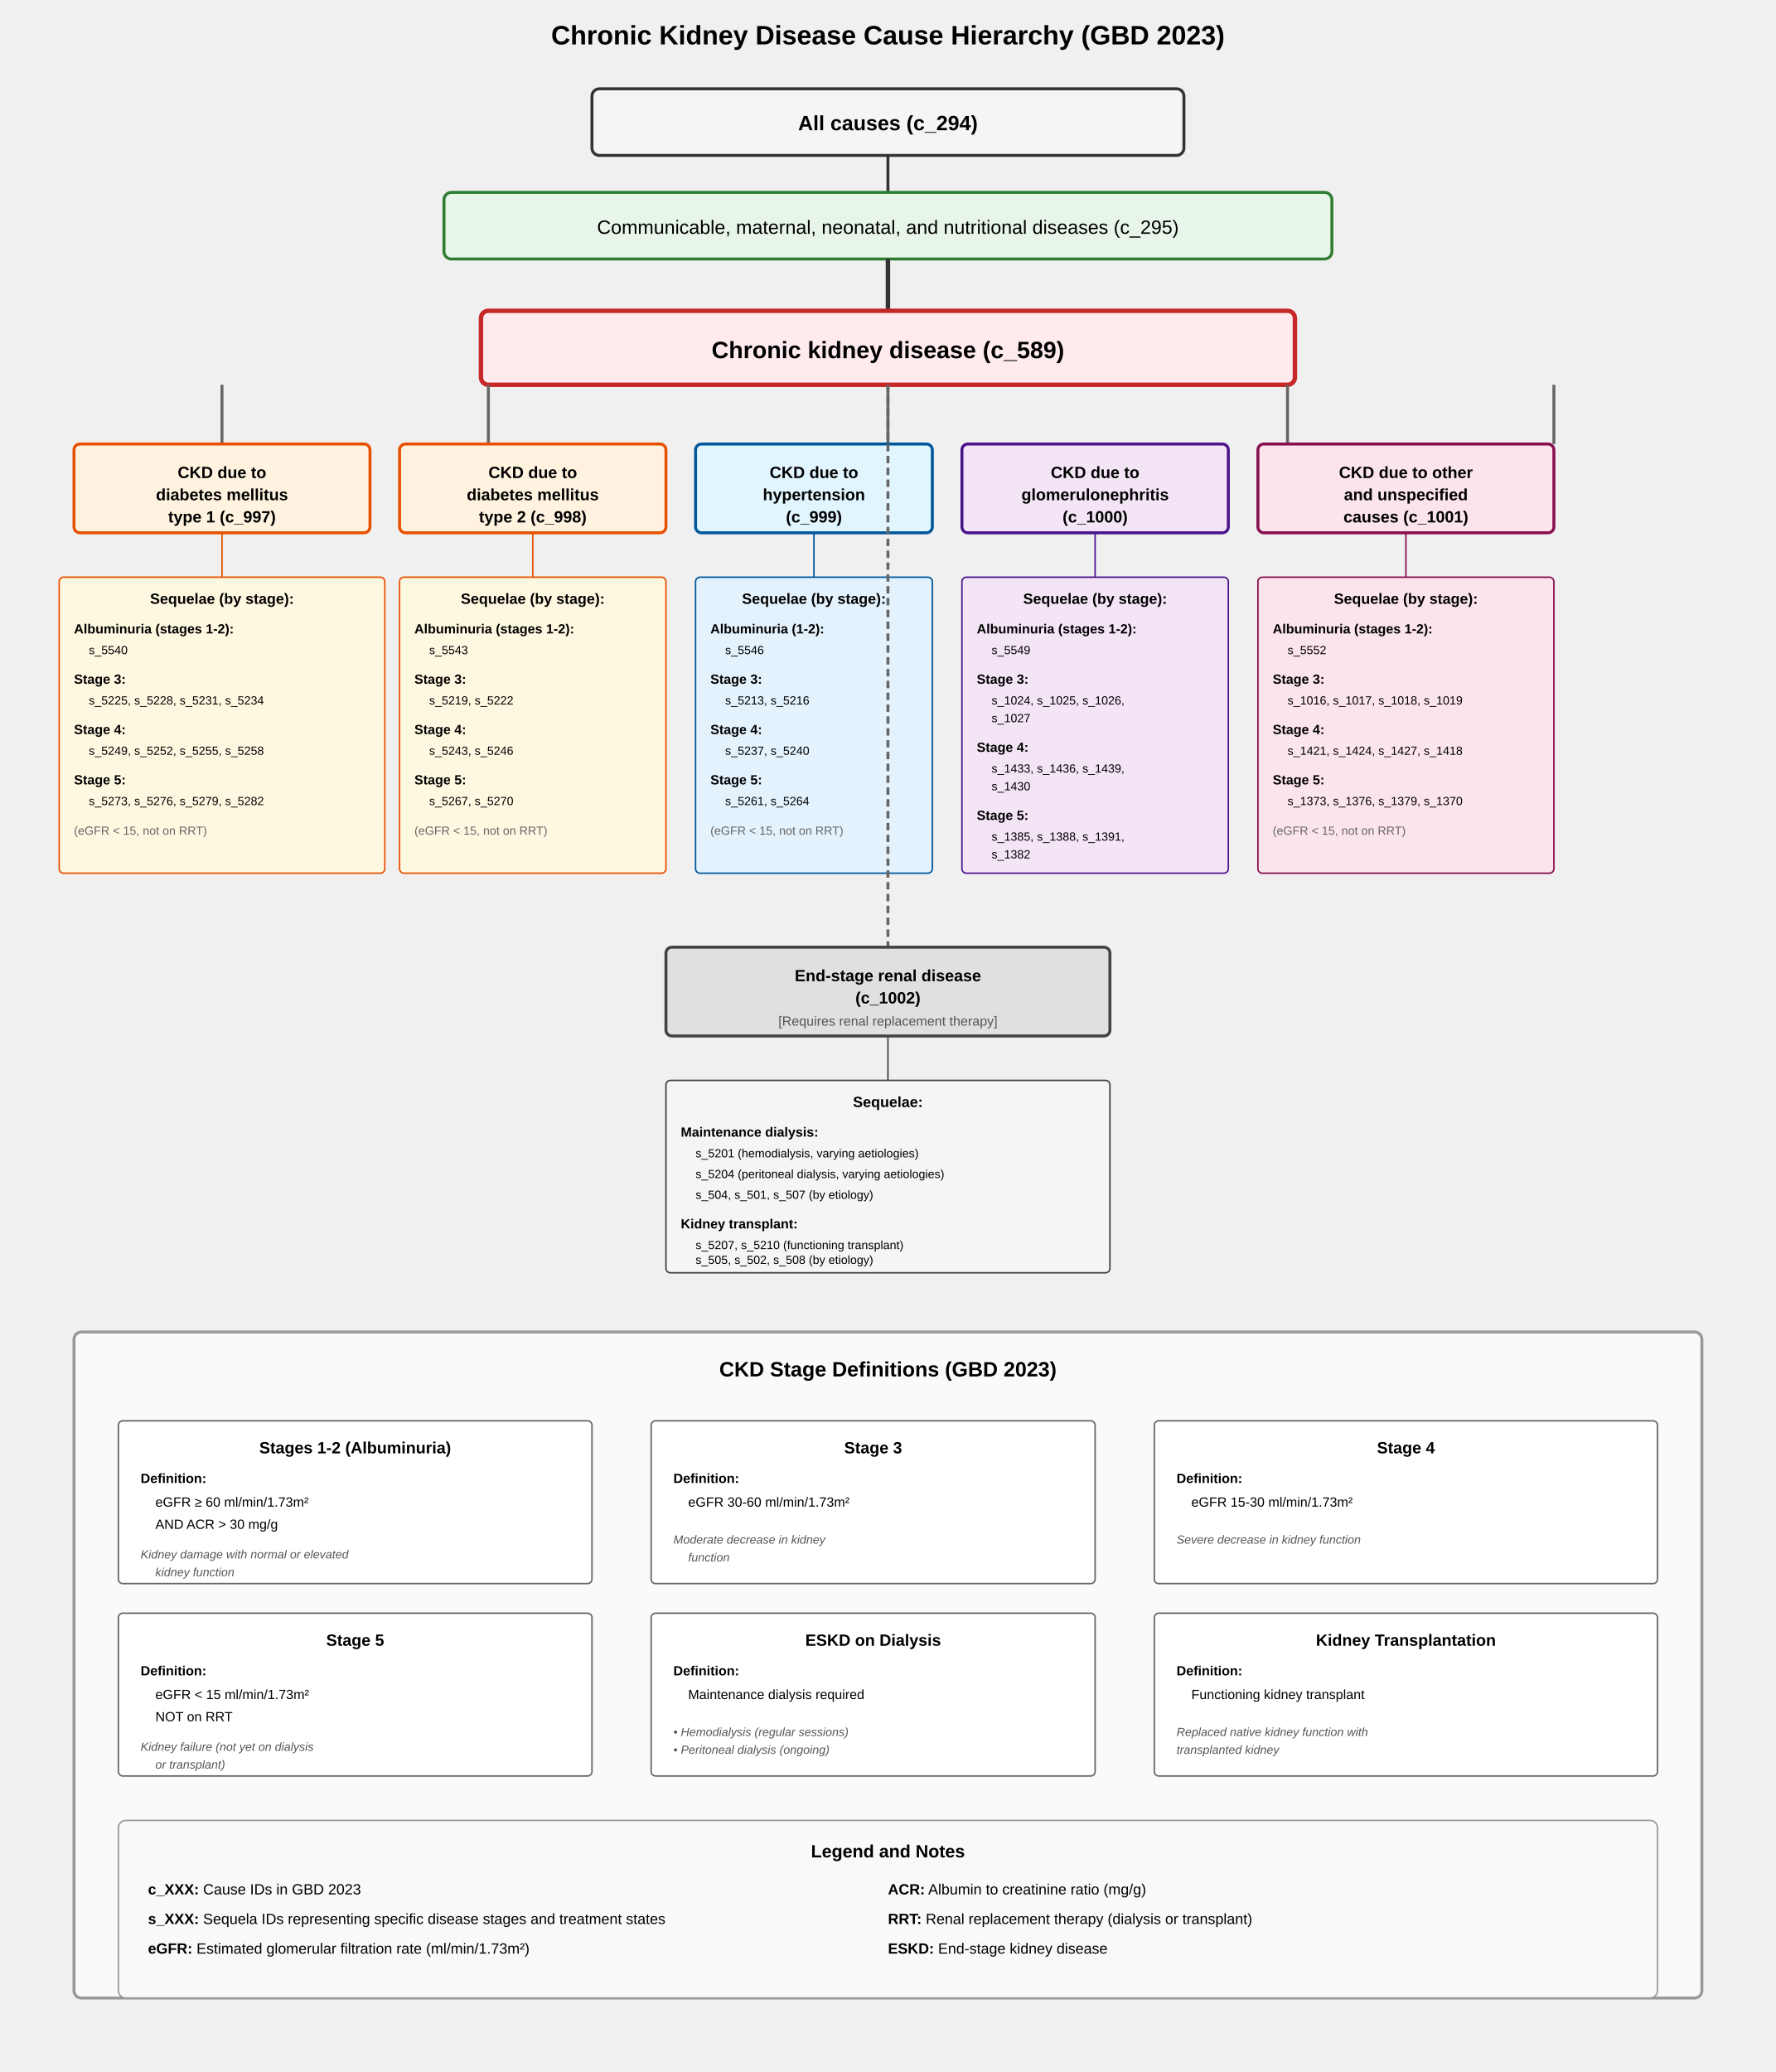
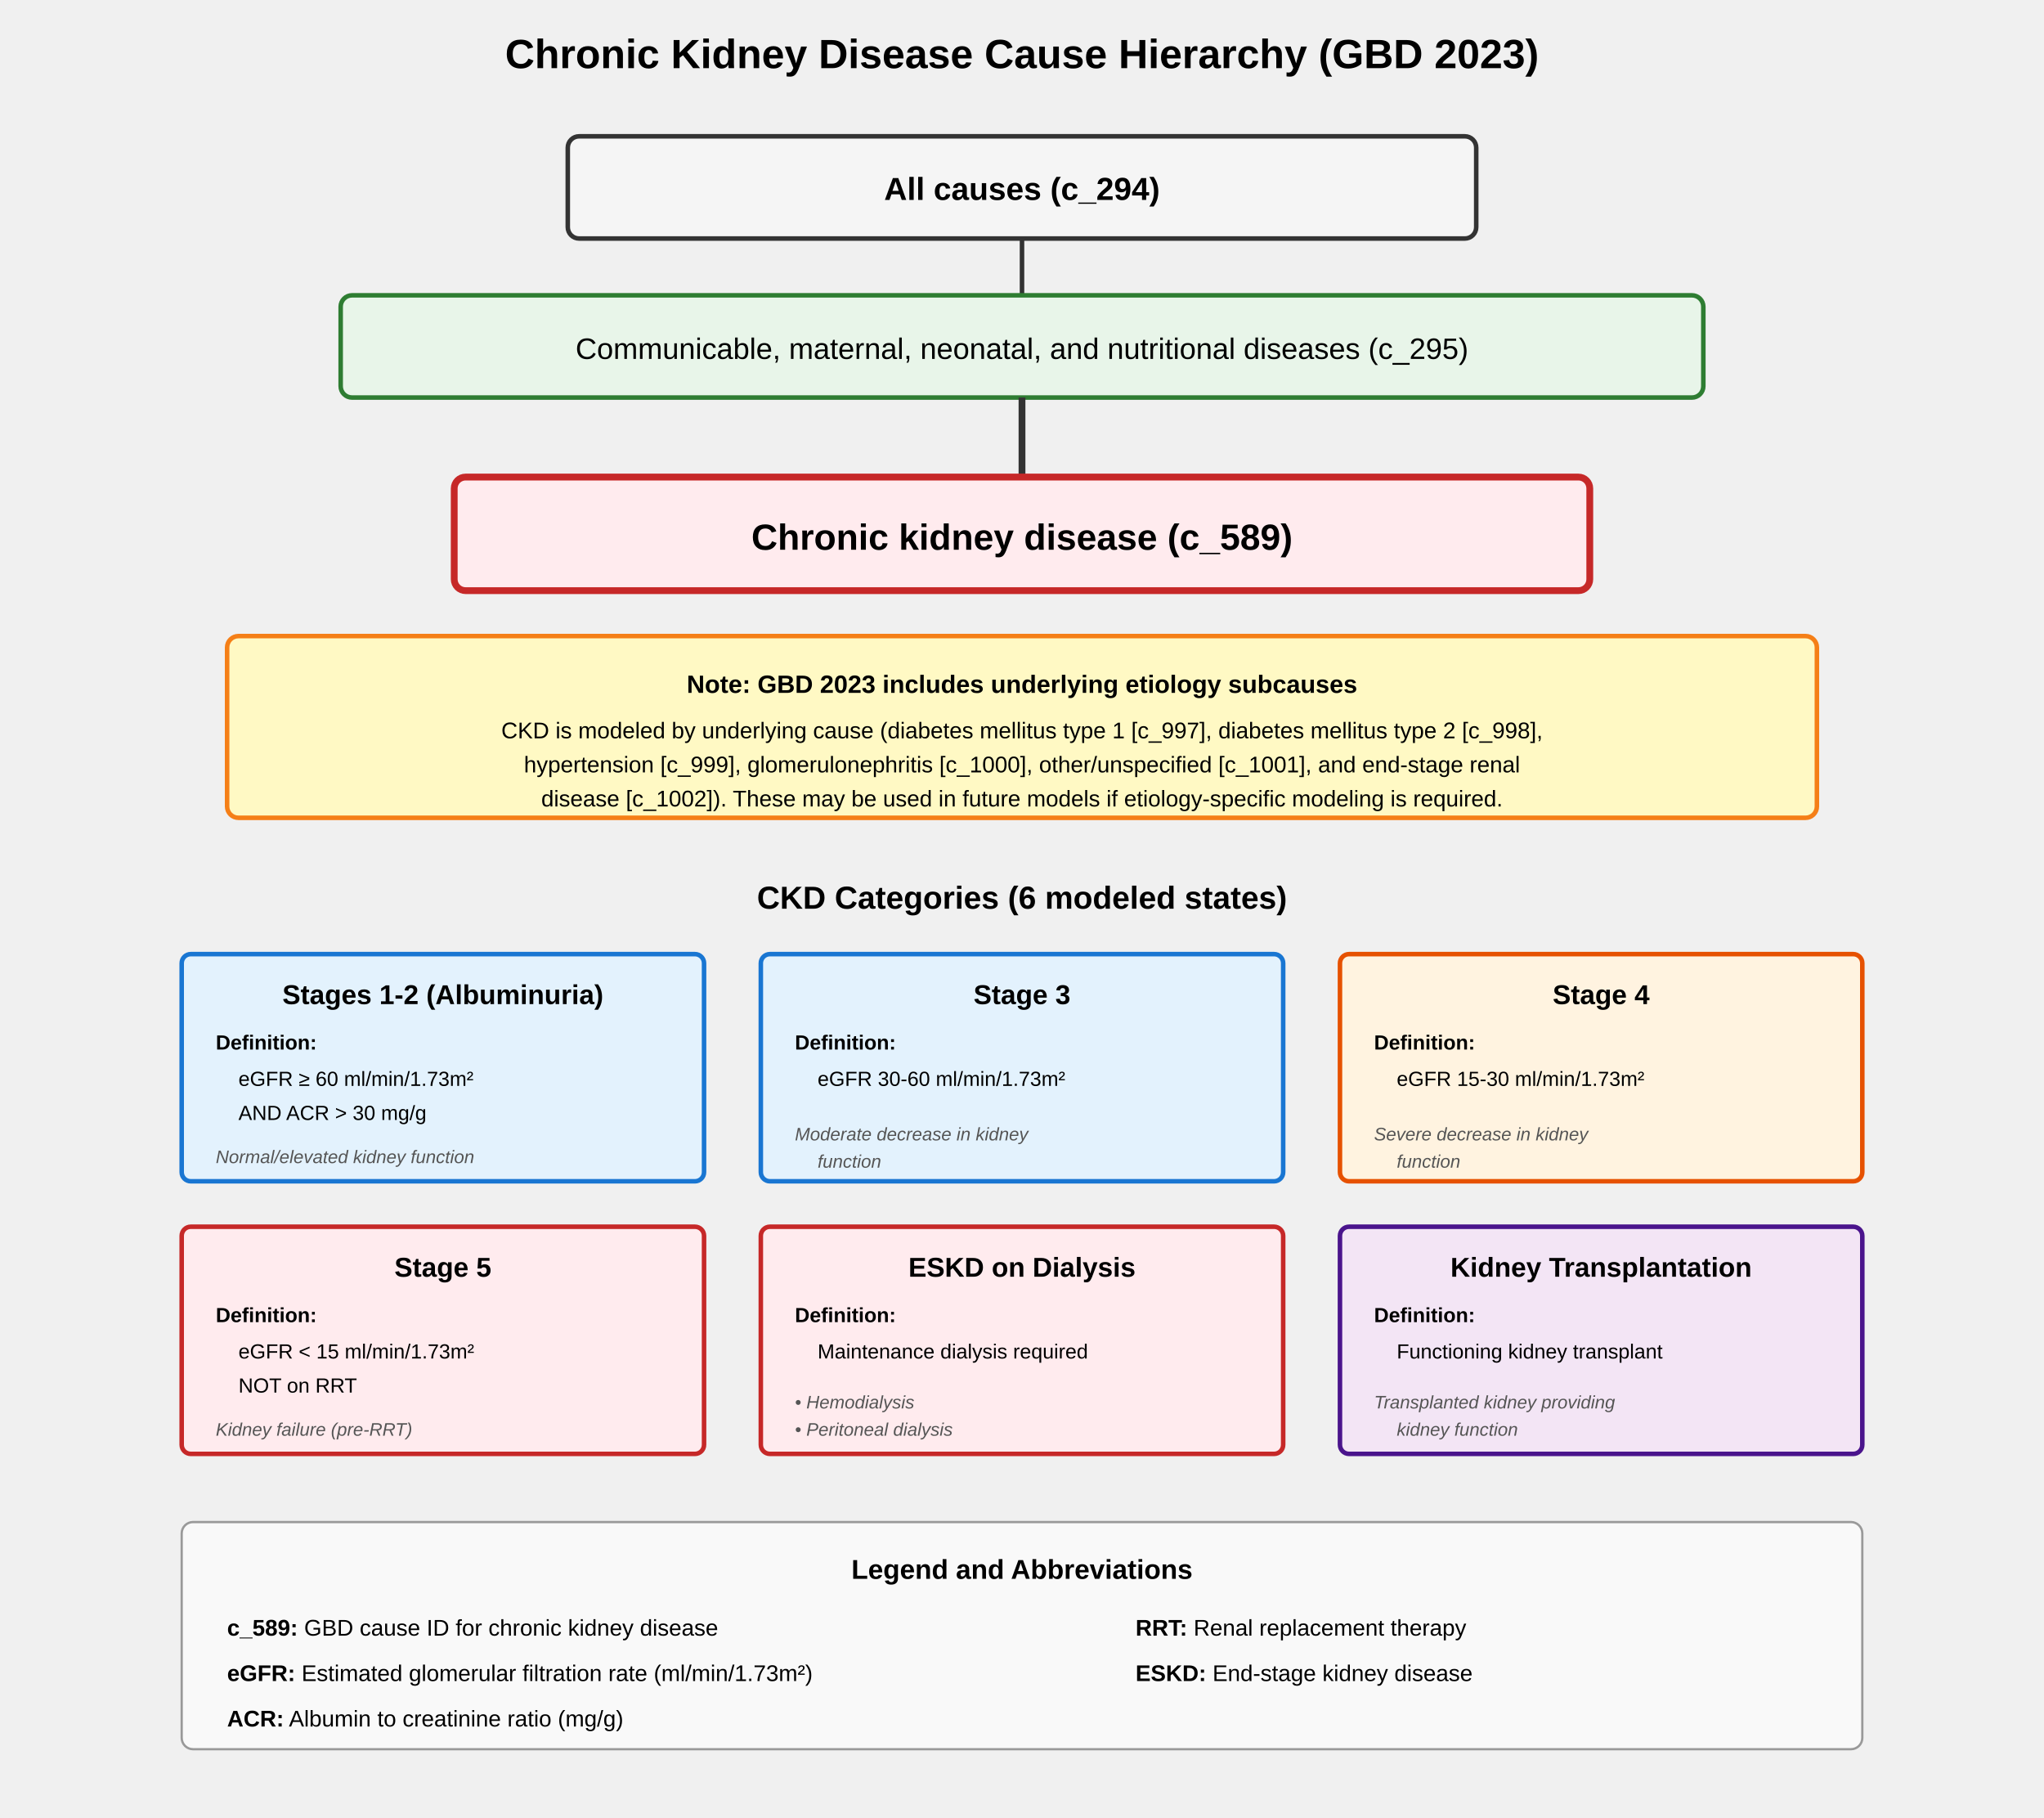
- <svg xmlns="http://www.w3.org/2000/svg" width="1200" height="1400" viewBox="0 0 1200 1400">
-   <text x="600" y="30" font-family="Arial, sans-serif" font-size="18" font-weight="bold" text-anchor="middle">
+ <svg xmlns="http://www.w3.org/2000/svg" width="900" height="800" viewBox="0 0 900 800">
+   <text x="450" y="30" font-family="Arial, sans-serif" font-size="18" font-weight="bold" text-anchor="middle">
    Chronic Kidney Disease Cause Hierarchy (GBD 2023)
  </text>
-   <rect x="400" y="60" width="400" height="45" rx="5" fill="#f5f5f5" stroke="#333" stroke-width="2" />
-   <text x="600" y="88" font-family="Arial, sans-serif" font-size="14" text-anchor="middle" font-weight="bold">
+   <rect x="250" y="60" width="400" height="45" rx="5" fill="#f5f5f5" stroke="#333" stroke-width="2" />
+   <text x="450" y="88" font-family="Arial, sans-serif" font-size="14" text-anchor="middle" font-weight="bold">
    All causes (c_294)
  </text>
-   <line x1="600" y1="105" x2="600" y2="130" stroke="#333" stroke-width="2" />
-   <rect x="300" y="130" width="600" height="45" rx="5" fill="#e8f5e9" stroke="#2e7d32" stroke-width="2" />
-   <text x="600" y="158" font-family="Arial, sans-serif" font-size="13" text-anchor="middle">
+   <line x1="450" y1="105" x2="450" y2="130" stroke="#333" stroke-width="2" />
+   <rect x="150" y="130" width="600" height="45" rx="5" fill="#e8f5e9" stroke="#2e7d32" stroke-width="2" />
+   <text x="450" y="158" font-family="Arial, sans-serif" font-size="13" text-anchor="middle">
    Communicable, maternal, neonatal, and nutritional diseases (c_295)
  </text>
-   <line x1="600" y1="175" x2="600" y2="210" stroke="#333" stroke-width="3" />
-   <rect x="325" y="210" width="550" height="50" rx="5" fill="#ffebee" stroke="#c62828" stroke-width="3" />
-   <text x="600" y="242" font-family="Arial, sans-serif" font-size="16" font-weight="bold" text-anchor="middle">
+   <line x1="450" y1="175" x2="450" y2="210" stroke="#333" stroke-width="3" />
+   <rect x="200" y="210" width="500" height="50" rx="5" fill="#ffebee" stroke="#c62828" stroke-width="3" />
+   <text x="450" y="242" font-family="Arial, sans-serif" font-size="16" font-weight="bold" text-anchor="middle">
    Chronic kidney disease (c_589)
  </text>
-   <line x1="150" y1="260" x2="150" y2="300" stroke="#666" stroke-width="2" />
-   <line x1="330" y1="260" x2="330" y2="300" stroke="#666" stroke-width="2" />
-   <line x1="600" y1="260" x2="600" y2="300" stroke="#666" stroke-width="2" />
-   <line x1="870" y1="260" x2="870" y2="300" stroke="#666" stroke-width="2" />
-   <line x1="1050" y1="260" x2="1050" y2="300" stroke="#666" stroke-width="2" />
-   <rect x="50" y="300" width="200" height="60" rx="4" fill="#fff3e0" stroke="#e65100" stroke-width="2" />
-   <text x="150" y="323" font-family="Arial, sans-serif" font-size="11" font-weight="bold" text-anchor="middle">
-     CKD due to
+   <rect x="100" y="280" width="700" height="80" rx="5" fill="#fff9c4" stroke="#f57f17" stroke-width="2" />
+   <text x="450" y="305" font-family="Arial, sans-serif" font-size="11" font-weight="bold" text-anchor="middle">
+     Note: GBD 2023 includes underlying etiology subcauses
  </text>
-   <text x="150" y="338" font-family="Arial, sans-serif" font-size="11" font-weight="bold" text-anchor="middle">
-     diabetes mellitus
+   <text x="450" y="325" font-family="Arial, sans-serif" font-size="10" text-anchor="middle">
+     CKD is modeled by underlying cause (diabetes mellitus type 1 [c_997], diabetes mellitus type 2 [c_998],
  </text>
-   <text x="150" y="353" font-family="Arial, sans-serif" font-size="11" font-weight="bold" text-anchor="middle">
-     type 1 (c_997)
+   <text x="450" y="340" font-family="Arial, sans-serif" font-size="10" text-anchor="middle">
+     hypertension [c_999], glomerulonephritis [c_1000], other/unspecified [c_1001], and end-stage renal
  </text>
-   <rect x="270" y="300" width="180" height="60" rx="4" fill="#fff3e0" stroke="#e65100" stroke-width="2" />
-   <text x="360" y="323" font-family="Arial, sans-serif" font-size="11" font-weight="bold" text-anchor="middle">
-     CKD due to
+   <text x="450" y="355" font-family="Arial, sans-serif" font-size="10" text-anchor="middle">
+     disease [c_1002]). These may be used in future models if etiology-specific modeling is required.
  </text>
-   <text x="360" y="338" font-family="Arial, sans-serif" font-size="11" font-weight="bold" text-anchor="middle">
-     diabetes mellitus
+   <text x="450" y="400" font-family="Arial, sans-serif" font-size="14" font-weight="bold" text-anchor="middle">
+     CKD Categories (6 modeled states)
  </text>
-   <text x="360" y="353" font-family="Arial, sans-serif" font-size="11" font-weight="bold" text-anchor="middle">
-     type 2 (c_998)
-   </text>
-   <rect x="470" y="300" width="160" height="60" rx="4" fill="#e1f5fe" stroke="#01579b" stroke-width="2" />
-   <text x="550" y="323" font-family="Arial, sans-serif" font-size="11" font-weight="bold" text-anchor="middle">
-     CKD due to
-   </text>
-   <text x="550" y="338" font-family="Arial, sans-serif" font-size="11" font-weight="bold" text-anchor="middle">
-     hypertension
-   </text>
-   <text x="550" y="353" font-family="Arial, sans-serif" font-size="11" font-weight="bold" text-anchor="middle">
-     (c_999)
-   </text>
-   <rect x="650" y="300" width="180" height="60" rx="4" fill="#f3e5f5" stroke="#4a148c" stroke-width="2" />
-   <text x="740" y="323" font-family="Arial, sans-serif" font-size="11" font-weight="bold" text-anchor="middle">
-     CKD due to
-   </text>
-   <text x="740" y="338" font-family="Arial, sans-serif" font-size="11" font-weight="bold" text-anchor="middle">
-     glomerulonephritis
-   </text>
-   <text x="740" y="353" font-family="Arial, sans-serif" font-size="11" font-weight="bold" text-anchor="middle">
-     (c_1000)
-   </text>
-   <rect x="850" y="300" width="200" height="60" rx="4" fill="#fce4ec" stroke="#880e4f" stroke-width="2" />
-   <text x="950" y="323" font-family="Arial, sans-serif" font-size="11" font-weight="bold" text-anchor="middle">
-     CKD due to other
-   </text>
-   <text x="950" y="338" font-family="Arial, sans-serif" font-size="11" font-weight="bold" text-anchor="middle">
-     and unspecified
-   </text>
-   <text x="950" y="353" font-family="Arial, sans-serif" font-size="11" font-weight="bold" text-anchor="middle">
-     causes (c_1001)
-   </text>
-   <g id="seq_dm1">
-     <line x1="150" y1="360" x2="150" y2="390" stroke="#e65100" stroke-width="1" />
-     <rect x="40" y="390" width="220" height="200" rx="3" fill="#fff8e1" stroke="#e65100" stroke-width="1" />
-     <text x="150" y="408" font-family="Arial, sans-serif" font-size="10" font-weight="bold" text-anchor="middle">
-       Sequelae (by stage):
+   <g id="stage_boxes">
+     <rect x="80" y="420" width="230" height="100" rx="4" fill="#e3f2fd" stroke="#1976d2" stroke-width="2" />
+     <text x="195" y="442" font-family="Arial, sans-serif" font-size="12" font-weight="bold" text-anchor="middle">
+       Stages 1-2 (Albuminuria)
    </text>
-     <text x="50" y="428" font-family="Arial, sans-serif" font-size="9" font-weight="bold">
-       Albuminuria (stages 1-2):
+     <text x="95" y="462" font-family="Arial, sans-serif" font-size="9" font-weight="bold">
+       Definition:
    </text>
-     <text x="60" y="442" font-family="Arial, sans-serif" font-size="8">
-       s_5540
+     <text x="105" y="478" font-family="Arial, sans-serif" font-size="9">
+       eGFR ≥ 60 ml/min/1.73m²
    </text>
-     <text x="50" y="462" font-family="Arial, sans-serif" font-size="9" font-weight="bold">
-       Stage 3:
+     <text x="105" y="493" font-family="Arial, sans-serif" font-size="9">
+       AND ACR &gt; 30 mg/g
    </text>
-     <text x="60" y="476" font-family="Arial, sans-serif" font-size="8">
-       s_5225, s_5228, s_5231, s_5234
+     <text x="95" y="512" font-family="Arial, sans-serif" font-size="8" font-style="italic" fill="#555">
+       Normal/elevated kidney function
    </text>
-     <text x="50" y="496" font-family="Arial, sans-serif" font-size="9" font-weight="bold">
-       Stage 4:
+     <rect x="335" y="420" width="230" height="100" rx="4" fill="#e3f2fd" stroke="#1976d2" stroke-width="2" />
+     <text x="450" y="442" font-family="Arial, sans-serif" font-size="12" font-weight="bold" text-anchor="middle">
+       Stage 3
    </text>
-     <text x="60" y="510" font-family="Arial, sans-serif" font-size="8">
-       s_5249, s_5252, s_5255, s_5258
+     <text x="350" y="462" font-family="Arial, sans-serif" font-size="9" font-weight="bold">
+       Definition:
    </text>
-     <text x="50" y="530" font-family="Arial, sans-serif" font-size="9" font-weight="bold">
-       Stage 5:
+     <text x="360" y="478" font-family="Arial, sans-serif" font-size="9">
+       eGFR 30-60 ml/min/1.73m²
    </text>
-     <text x="60" y="544" font-family="Arial, sans-serif" font-size="8">
-       s_5273, s_5276, s_5279, s_5282
+     <text x="350" y="502" font-family="Arial, sans-serif" font-size="8" font-style="italic" fill="#555">
+       Moderate decrease in kidney
    </text>
-     <text x="50" y="564" font-family="Arial, sans-serif" font-size="8" fill="#666">
-       (eGFR &lt; 15, not on RRT)
+     <text x="360" y="514" font-family="Arial, sans-serif" font-size="8" font-style="italic" fill="#555">
+       function
+     </text>
+     <rect x="590" y="420" width="230" height="100" rx="4" fill="#fff3e0" stroke="#e65100" stroke-width="2" />
+     <text x="705" y="442" font-family="Arial, sans-serif" font-size="12" font-weight="bold" text-anchor="middle">
+       Stage 4
+     </text>
+     <text x="605" y="462" font-family="Arial, sans-serif" font-size="9" font-weight="bold">
+       Definition:
+     </text>
+     <text x="615" y="478" font-family="Arial, sans-serif" font-size="9">
+       eGFR 15-30 ml/min/1.73m²
+     </text>
+     <text x="605" y="502" font-family="Arial, sans-serif" font-size="8" font-style="italic" fill="#555">
+       Severe decrease in kidney
+     </text>
+     <text x="615" y="514" font-family="Arial, sans-serif" font-size="8" font-style="italic" fill="#555">
+       function
+     </text>
+     <rect x="80" y="540" width="230" height="100" rx="4" fill="#ffebee" stroke="#c62828" stroke-width="2" />
+     <text x="195" y="562" font-family="Arial, sans-serif" font-size="12" font-weight="bold" text-anchor="middle">
+       Stage 5
+     </text>
+     <text x="95" y="582" font-family="Arial, sans-serif" font-size="9" font-weight="bold">
+       Definition:
+     </text>
+     <text x="105" y="598" font-family="Arial, sans-serif" font-size="9">
+       eGFR &lt; 15 ml/min/1.73m²
+     </text>
+     <text x="105" y="613" font-family="Arial, sans-serif" font-size="9">
+       NOT on RRT
+     </text>
+     <text x="95" y="632" font-family="Arial, sans-serif" font-size="8" font-style="italic" fill="#555">
+       Kidney failure (pre-RRT)
+     </text>
+     <rect x="335" y="540" width="230" height="100" rx="4" fill="#ffebee" stroke="#c62828" stroke-width="2" />
+     <text x="450" y="562" font-family="Arial, sans-serif" font-size="12" font-weight="bold" text-anchor="middle">
+       ESKD on Dialysis
+     </text>
+     <text x="350" y="582" font-family="Arial, sans-serif" font-size="9" font-weight="bold">
+       Definition:
+     </text>
+     <text x="360" y="598" font-family="Arial, sans-serif" font-size="9">
+       Maintenance dialysis required
+     </text>
+     <text x="350" y="620" font-family="Arial, sans-serif" font-size="8" font-style="italic" fill="#555">
+       • Hemodialysis
+     </text>
+     <text x="350" y="632" font-family="Arial, sans-serif" font-size="8" font-style="italic" fill="#555">
+       • Peritoneal dialysis
+     </text>
+     <rect x="590" y="540" width="230" height="100" rx="4" fill="#f3e5f5" stroke="#4a148c" stroke-width="2" />
+     <text x="705" y="562" font-family="Arial, sans-serif" font-size="12" font-weight="bold" text-anchor="middle">
+       Kidney Transplantation
+     </text>
+     <text x="605" y="582" font-family="Arial, sans-serif" font-size="9" font-weight="bold">
+       Definition:
+     </text>
+     <text x="615" y="598" font-family="Arial, sans-serif" font-size="9">
+       Functioning kidney transplant
+     </text>
+     <text x="605" y="620" font-family="Arial, sans-serif" font-size="8" font-style="italic" fill="#555">
+       Transplanted kidney providing
+     </text>
+     <text x="615" y="632" font-family="Arial, sans-serif" font-size="8" font-style="italic" fill="#555">
+       kidney function
    </text>
  </g>
-   <g id="seq_dm2">
-     <line x1="360" y1="360" x2="360" y2="390" stroke="#e65100" stroke-width="1" />
-     <rect x="270" y="390" width="180" height="200" rx="3" fill="#fff8e1" stroke="#e65100" stroke-width="1" />
-     <text x="360" y="408" font-family="Arial, sans-serif" font-size="10" font-weight="bold" text-anchor="middle">
-       Sequelae (by stage):
-     </text>
-     <text x="280" y="428" font-family="Arial, sans-serif" font-size="9" font-weight="bold">
-       Albuminuria (stages 1-2):
-     </text>
-     <text x="290" y="442" font-family="Arial, sans-serif" font-size="8">
-       s_5543
-     </text>
-     <text x="280" y="462" font-family="Arial, sans-serif" font-size="9" font-weight="bold">
-       Stage 3:
-     </text>
-     <text x="290" y="476" font-family="Arial, sans-serif" font-size="8">
-       s_5219, s_5222
-     </text>
-     <text x="280" y="496" font-family="Arial, sans-serif" font-size="9" font-weight="bold">
-       Stage 4:
-     </text>
-     <text x="290" y="510" font-family="Arial, sans-serif" font-size="8">
-       s_5243, s_5246
-     </text>
-     <text x="280" y="530" font-family="Arial, sans-serif" font-size="9" font-weight="bold">
-       Stage 5:
-     </text>
-     <text x="290" y="544" font-family="Arial, sans-serif" font-size="8">
-       s_5267, s_5270
-     </text>
-     <text x="280" y="564" font-family="Arial, sans-serif" font-size="8" fill="#666">
-       (eGFR &lt; 15, not on RRT)
-     </text>
-   </g>
-   <g id="seq_htn">
-     <line x1="550" y1="360" x2="550" y2="390" stroke="#01579b" stroke-width="1" />
-     <rect x="470" y="390" width="160" height="200" rx="3" fill="#e3f2fd" stroke="#01579b" stroke-width="1" />
-     <text x="550" y="408" font-family="Arial, sans-serif" font-size="10" font-weight="bold" text-anchor="middle">
-       Sequelae (by stage):
-     </text>
-     <text x="480" y="428" font-family="Arial, sans-serif" font-size="9" font-weight="bold">
-       Albuminuria (1-2):
-     </text>
-     <text x="490" y="442" font-family="Arial, sans-serif" font-size="8">
-       s_5546
-     </text>
-     <text x="480" y="462" font-family="Arial, sans-serif" font-size="9" font-weight="bold">
-       Stage 3:
-     </text>
-     <text x="490" y="476" font-family="Arial, sans-serif" font-size="8">
-       s_5213, s_5216
-     </text>
-     <text x="480" y="496" font-family="Arial, sans-serif" font-size="9" font-weight="bold">
-       Stage 4:
-     </text>
-     <text x="490" y="510" font-family="Arial, sans-serif" font-size="8">
-       s_5237, s_5240
-     </text>
-     <text x="480" y="530" font-family="Arial, sans-serif" font-size="9" font-weight="bold">
-       Stage 5:
-     </text>
-     <text x="490" y="544" font-family="Arial, sans-serif" font-size="8">
-       s_5261, s_5264
-     </text>
-     <text x="480" y="564" font-family="Arial, sans-serif" font-size="8" fill="#666">
-       (eGFR &lt; 15, not on RRT)
-     </text>
-   </g>
-   <g id="seq_gn">
-     <line x1="740" y1="360" x2="740" y2="390" stroke="#4a148c" stroke-width="1" />
-     <rect x="650" y="390" width="180" height="200" rx="3" fill="#f3e5f5" stroke="#4a148c" stroke-width="1" />
-     <text x="740" y="408" font-family="Arial, sans-serif" font-size="10" font-weight="bold" text-anchor="middle">
-       Sequelae (by stage):
-     </text>
-     <text x="660" y="428" font-family="Arial, sans-serif" font-size="9" font-weight="bold">
-       Albuminuria (stages 1-2):
-     </text>
-     <text x="670" y="442" font-family="Arial, sans-serif" font-size="8">
-       s_5549
-     </text>
-     <text x="660" y="462" font-family="Arial, sans-serif" font-size="9" font-weight="bold">
-       Stage 3:
-     </text>
-     <text x="670" y="476" font-family="Arial, sans-serif" font-size="8">
-       s_1024, s_1025, s_1026,
-     </text>
-     <text x="670" y="488" font-family="Arial, sans-serif" font-size="8">
-       s_1027
-     </text>
-     <text x="660" y="508" font-family="Arial, sans-serif" font-size="9" font-weight="bold">
-       Stage 4:
-     </text>
-     <text x="670" y="522" font-family="Arial, sans-serif" font-size="8">
-       s_1433, s_1436, s_1439,
-     </text>
-     <text x="670" y="534" font-family="Arial, sans-serif" font-size="8">
-       s_1430
-     </text>
-     <text x="660" y="554" font-family="Arial, sans-serif" font-size="9" font-weight="bold">
-       Stage 5:
-     </text>
-     <text x="670" y="568" font-family="Arial, sans-serif" font-size="8">
-       s_1385, s_1388, s_1391,
-     </text>
-     <text x="670" y="580" font-family="Arial, sans-serif" font-size="8">
-       s_1382
-     </text>
-   </g>
-   <g id="seq_other">
-     <line x1="950" y1="360" x2="950" y2="390" stroke="#880e4f" stroke-width="1" />
-     <rect x="850" y="390" width="200" height="200" rx="3" fill="#fce4ec" stroke="#880e4f" stroke-width="1" />
-     <text x="950" y="408" font-family="Arial, sans-serif" font-size="10" font-weight="bold" text-anchor="middle">
-       Sequelae (by stage):
-     </text>
-     <text x="860" y="428" font-family="Arial, sans-serif" font-size="9" font-weight="bold">
-       Albuminuria (stages 1-2):
-     </text>
-     <text x="870" y="442" font-family="Arial, sans-serif" font-size="8">
-       s_5552
-     </text>
-     <text x="860" y="462" font-family="Arial, sans-serif" font-size="9" font-weight="bold">
-       Stage 3:
-     </text>
-     <text x="870" y="476" font-family="Arial, sans-serif" font-size="8">
-       s_1016, s_1017, s_1018, s_1019
-     </text>
-     <text x="860" y="496" font-family="Arial, sans-serif" font-size="9" font-weight="bold">
-       Stage 4:
-     </text>
-     <text x="870" y="510" font-family="Arial, sans-serif" font-size="8">
-       s_1421, s_1424, s_1427, s_1418
-     </text>
-     <text x="860" y="530" font-family="Arial, sans-serif" font-size="9" font-weight="bold">
-       Stage 5:
-     </text>
-     <text x="870" y="544" font-family="Arial, sans-serif" font-size="8">
-       s_1373, s_1376, s_1379, s_1370
-     </text>
-     <text x="860" y="564" font-family="Arial, sans-serif" font-size="8" fill="#666">
-       (eGFR &lt; 15, not on RRT)
-     </text>
-   </g>
-   <line x1="600" y1="260" x2="600" y2="640" stroke="#666" stroke-width="2" stroke-dasharray="5,3" />
-   <rect x="450" y="640" width="300" height="60" rx="4" fill="#e0e0e0" stroke="#424242" stroke-width="2" />
-   <text x="600" y="663" font-family="Arial, sans-serif" font-size="11" font-weight="bold" text-anchor="middle">
-     End-stage renal disease
+   <rect x="80" y="670" width="740" height="100" rx="5" fill="#f9f9f9" stroke="#999" stroke-width="1" />
+   <text x="450" y="695" font-family="Arial, sans-serif" font-size="12" font-weight="bold" text-anchor="middle">
+     Legend and Abbreviations
  </text>
-   <text x="600" y="678" font-family="Arial, sans-serif" font-size="11" font-weight="bold" text-anchor="middle">
-     (c_1002)
+   <text x="100" y="720" font-family="Arial, sans-serif" font-size="10">
+     <tspan font-weight="bold">c_589:</tspan> GBD cause ID for chronic kidney disease
  </text>
-   <text x="600" y="693" font-family="Arial, sans-serif" font-size="9" fill="#555" text-anchor="middle">
-     [Requires renal replacement therapy]
-   </text>
-   <g id="seq_esrd">
-     <line x1="600" y1="700" x2="600" y2="730" stroke="#424242" stroke-width="1" />
-     <rect x="450" y="730" width="300" height="130" rx="3" fill="#f5f5f5" stroke="#424242" stroke-width="1" />
-     <text x="600" y="748" font-family="Arial, sans-serif" font-size="10" font-weight="bold" text-anchor="middle">
-       Sequelae:
-     </text>
-     <text x="460" y="768" font-family="Arial, sans-serif" font-size="9" font-weight="bold">
-       Maintenance dialysis:
-     </text>
-     <text x="470" y="782" font-family="Arial, sans-serif" font-size="8">
-       s_5201 (hemodialysis, varying aetiologies)
-     </text>
-     <text x="470" y="796" font-family="Arial, sans-serif" font-size="8">
-       s_5204 (peritoneal dialysis, varying aetiologies)
-     </text>
-     <text x="470" y="810" font-family="Arial, sans-serif" font-size="8">
-       s_504, s_501, s_507 (by etiology)
-     </text>
-     <text x="460" y="830" font-family="Arial, sans-serif" font-size="9" font-weight="bold">
-       Kidney transplant:
-     </text>
-     <text x="470" y="844" font-family="Arial, sans-serif" font-size="8">
-       s_5207, s_5210 (functioning transplant)
-     </text>
-     <text x="470" y="854" font-family="Arial, sans-serif" font-size="8">
-       s_505, s_502, s_508 (by etiology)
-     </text>
-   </g>
-   <rect x="50" y="900" width="1100" height="450" rx="5" fill="#fafafa" stroke="#999" stroke-width="2" />
-   <text x="600" y="930" font-family="Arial, sans-serif" font-size="14" font-weight="bold" text-anchor="middle">
-     CKD Stage Definitions (GBD 2023)
-   </text>
-   <g id="stage_defs">
-     <rect x="80" y="960" width="320" height="110" rx="3" fill="#fff" stroke="#666" stroke-width="1" />
-     <text x="240" y="982" font-family="Arial, sans-serif" font-size="11" font-weight="bold" text-anchor="middle">
-       Stages 1-2 (Albuminuria)
-     </text>
-     <text x="95" y="1002" font-family="Arial, sans-serif" font-size="9" font-weight="bold">
-       Definition:
-     </text>
-     <text x="105" y="1018" font-family="Arial, sans-serif" font-size="9">
-       eGFR ≥ 60 ml/min/1.73m²
-     </text>
-     <text x="105" y="1033" font-family="Arial, sans-serif" font-size="9">
-       AND ACR &gt; 30 mg/g
-     </text>
-     <text x="95" y="1053" font-family="Arial, sans-serif" font-size="8" font-style="italic" fill="#555">
-       Kidney damage with normal or elevated
-     </text>
-     <text x="105" y="1065" font-family="Arial, sans-serif" font-size="8" font-style="italic" fill="#555">
-       kidney function
-     </text>
-     <rect x="440" y="960" width="300" height="110" rx="3" fill="#fff" stroke="#666" stroke-width="1" />
-     <text x="590" y="982" font-family="Arial, sans-serif" font-size="11" font-weight="bold" text-anchor="middle">
-       Stage 3
-     </text>
-     <text x="455" y="1002" font-family="Arial, sans-serif" font-size="9" font-weight="bold">
-       Definition:
-     </text>
-     <text x="465" y="1018" font-family="Arial, sans-serif" font-size="9">
-       eGFR 30-60 ml/min/1.73m²
-     </text>
-     <text x="455" y="1043" font-family="Arial, sans-serif" font-size="8" font-style="italic" fill="#555">
-       Moderate decrease in kidney
-     </text>
-     <text x="465" y="1055" font-family="Arial, sans-serif" font-size="8" font-style="italic" fill="#555">
-       function
-     </text>
-     <rect x="780" y="960" width="340" height="110" rx="3" fill="#fff" stroke="#666" stroke-width="1" />
-     <text x="950" y="982" font-family="Arial, sans-serif" font-size="11" font-weight="bold" text-anchor="middle">
-       Stage 4
-     </text>
-     <text x="795" y="1002" font-family="Arial, sans-serif" font-size="9" font-weight="bold">
-       Definition:
-     </text>
-     <text x="805" y="1018" font-family="Arial, sans-serif" font-size="9">
-       eGFR 15-30 ml/min/1.73m²
-     </text>
-     <text x="795" y="1043" font-family="Arial, sans-serif" font-size="8" font-style="italic" fill="#555">
-       Severe decrease in kidney function
-     </text>
-     <rect x="80" y="1090" width="320" height="110" rx="3" fill="#fff" stroke="#666" stroke-width="1" />
-     <text x="240" y="1112" font-family="Arial, sans-serif" font-size="11" font-weight="bold" text-anchor="middle">
-       Stage 5
-     </text>
-     <text x="95" y="1132" font-family="Arial, sans-serif" font-size="9" font-weight="bold">
-       Definition:
-     </text>
-     <text x="105" y="1148" font-family="Arial, sans-serif" font-size="9">
-       eGFR &lt; 15 ml/min/1.73m²
-     </text>
-     <text x="105" y="1163" font-family="Arial, sans-serif" font-size="9">
-       NOT on RRT
-     </text>
-     <text x="95" y="1183" font-family="Arial, sans-serif" font-size="8" font-style="italic" fill="#555">
-       Kidney failure (not yet on dialysis
-     </text>
-     <text x="105" y="1195" font-family="Arial, sans-serif" font-size="8" font-style="italic" fill="#555">
-       or transplant)
-     </text>
-     <rect x="440" y="1090" width="300" height="110" rx="3" fill="#fff" stroke="#666" stroke-width="1" />
-     <text x="590" y="1112" font-family="Arial, sans-serif" font-size="11" font-weight="bold" text-anchor="middle">
-       ESKD on Dialysis
-     </text>
-     <text x="455" y="1132" font-family="Arial, sans-serif" font-size="9" font-weight="bold">
-       Definition:
-     </text>
-     <text x="465" y="1148" font-family="Arial, sans-serif" font-size="9">
-       Maintenance dialysis required
-     </text>
-     <text x="455" y="1173" font-family="Arial, sans-serif" font-size="8" font-style="italic" fill="#555">
-       • Hemodialysis (regular sessions)
-     </text>
-     <text x="455" y="1185" font-family="Arial, sans-serif" font-size="8" font-style="italic" fill="#555">
-       • Peritoneal dialysis (ongoing)
-     </text>
-     <rect x="780" y="1090" width="340" height="110" rx="3" fill="#fff" stroke="#666" stroke-width="1" />
-     <text x="950" y="1112" font-family="Arial, sans-serif" font-size="11" font-weight="bold" text-anchor="middle">
-       Kidney Transplantation
-     </text>
-     <text x="795" y="1132" font-family="Arial, sans-serif" font-size="9" font-weight="bold">
-       Definition:
-     </text>
-     <text x="805" y="1148" font-family="Arial, sans-serif" font-size="9">
-       Functioning kidney transplant
-     </text>
-     <text x="795" y="1173" font-family="Arial, sans-serif" font-size="8" font-style="italic" fill="#555">
-       Replaced native kidney function with
-     </text>
-     <text x="795" y="1185" font-family="Arial, sans-serif" font-size="8" font-style="italic" fill="#555">
-       transplanted kidney
-     </text>
-   </g>
-   <rect x="80" y="1230" width="1040" height="120" rx="5" fill="#f9f9f9" stroke="#999" stroke-width="1" />
-   <text x="600" y="1255" font-family="Arial, sans-serif" font-size="12" font-weight="bold" text-anchor="middle">
-     Legend and Notes
-   </text>
-   <text x="100" y="1280" font-family="Arial, sans-serif" font-size="10">
-     <tspan font-weight="bold">c_XXX:</tspan> Cause IDs in GBD 2023
-   </text>
-   <text x="100" y="1300" font-family="Arial, sans-serif" font-size="10">
-     <tspan font-weight="bold">s_XXX:</tspan> Sequela IDs representing specific disease stages and treatment states
-   </text>
-   <text x="100" y="1320" font-family="Arial, sans-serif" font-size="10">
+   <text x="100" y="740" font-family="Arial, sans-serif" font-size="10">
    <tspan font-weight="bold">eGFR:</tspan> Estimated glomerular filtration rate (ml/min/1.73m²)
  </text>
-   <text x="600" y="1280" font-family="Arial, sans-serif" font-size="10">
+   <text x="100" y="760" font-family="Arial, sans-serif" font-size="10">
    <tspan font-weight="bold">ACR:</tspan> Albumin to creatinine ratio (mg/g)
  </text>
-   <text x="600" y="1300" font-family="Arial, sans-serif" font-size="10">
-     <tspan font-weight="bold">RRT:</tspan> Renal replacement therapy (dialysis or transplant)
+   <text x="500" y="720" font-family="Arial, sans-serif" font-size="10">
+     <tspan font-weight="bold">RRT:</tspan> Renal replacement therapy
  </text>
-   <text x="600" y="1320" font-family="Arial, sans-serif" font-size="10">
+   <text x="500" y="740" font-family="Arial, sans-serif" font-size="10">
    <tspan font-weight="bold">ESKD:</tspan> End-stage kidney disease
  </text>
</svg>
